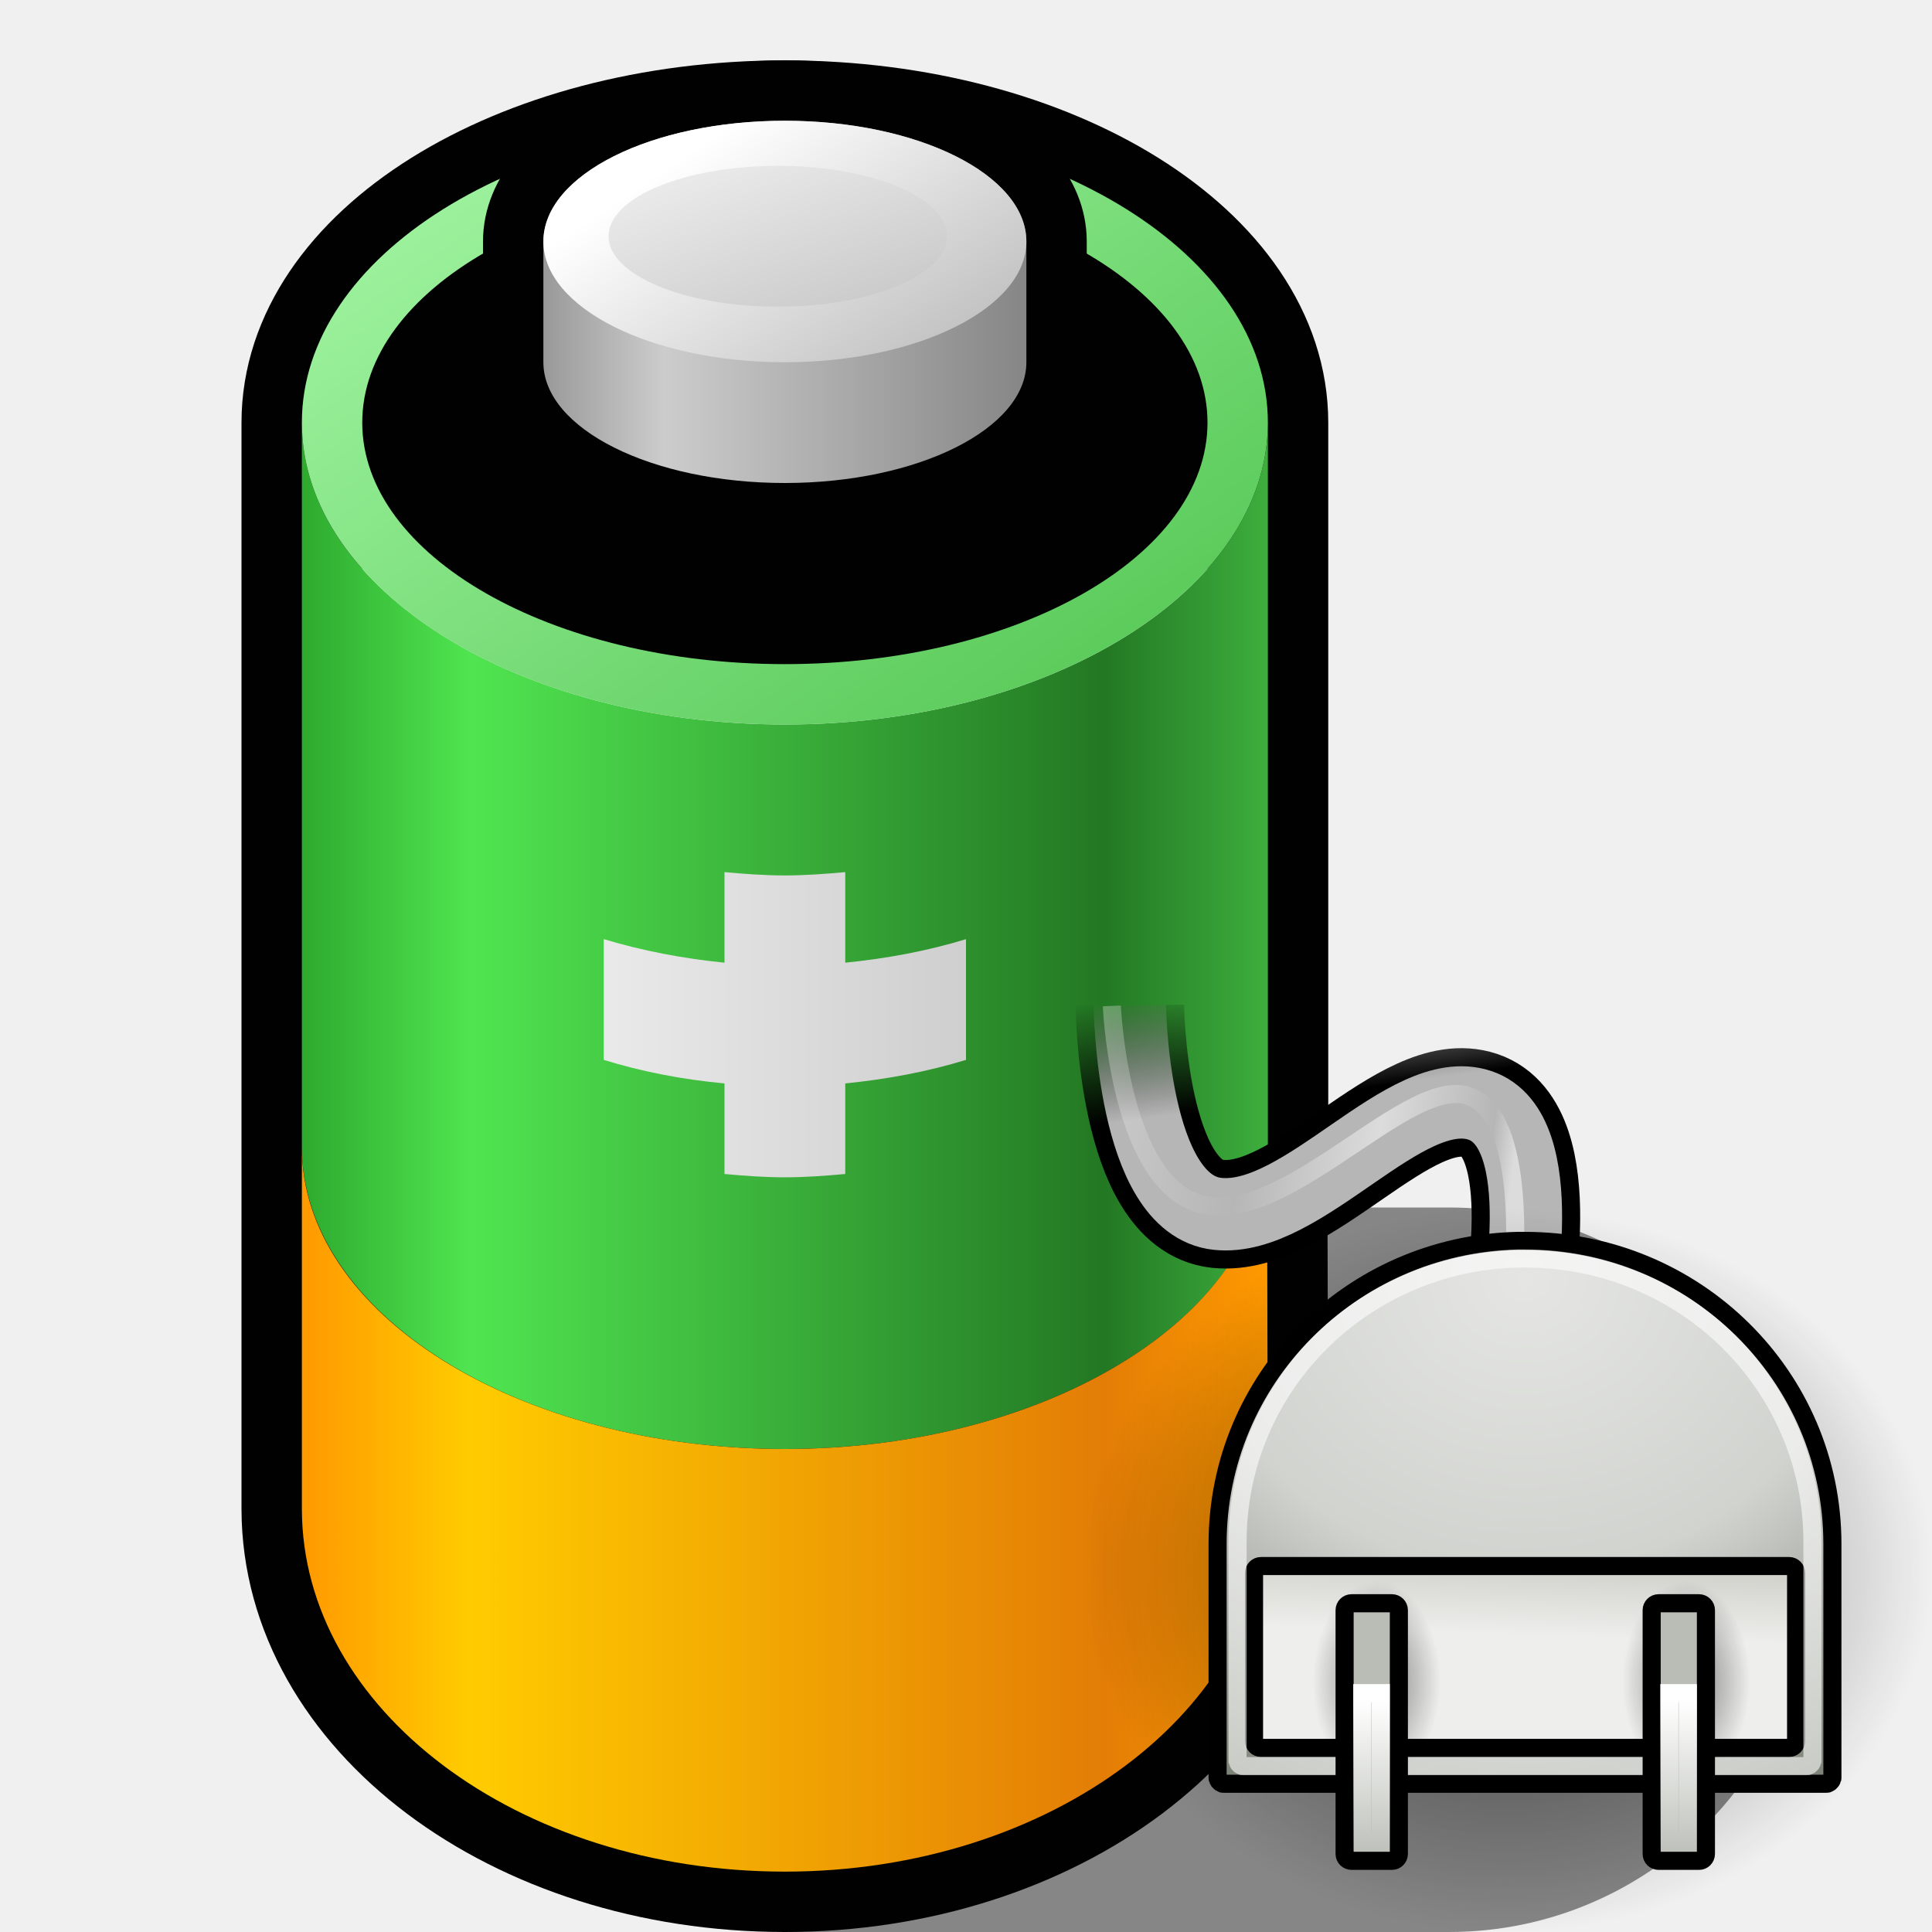
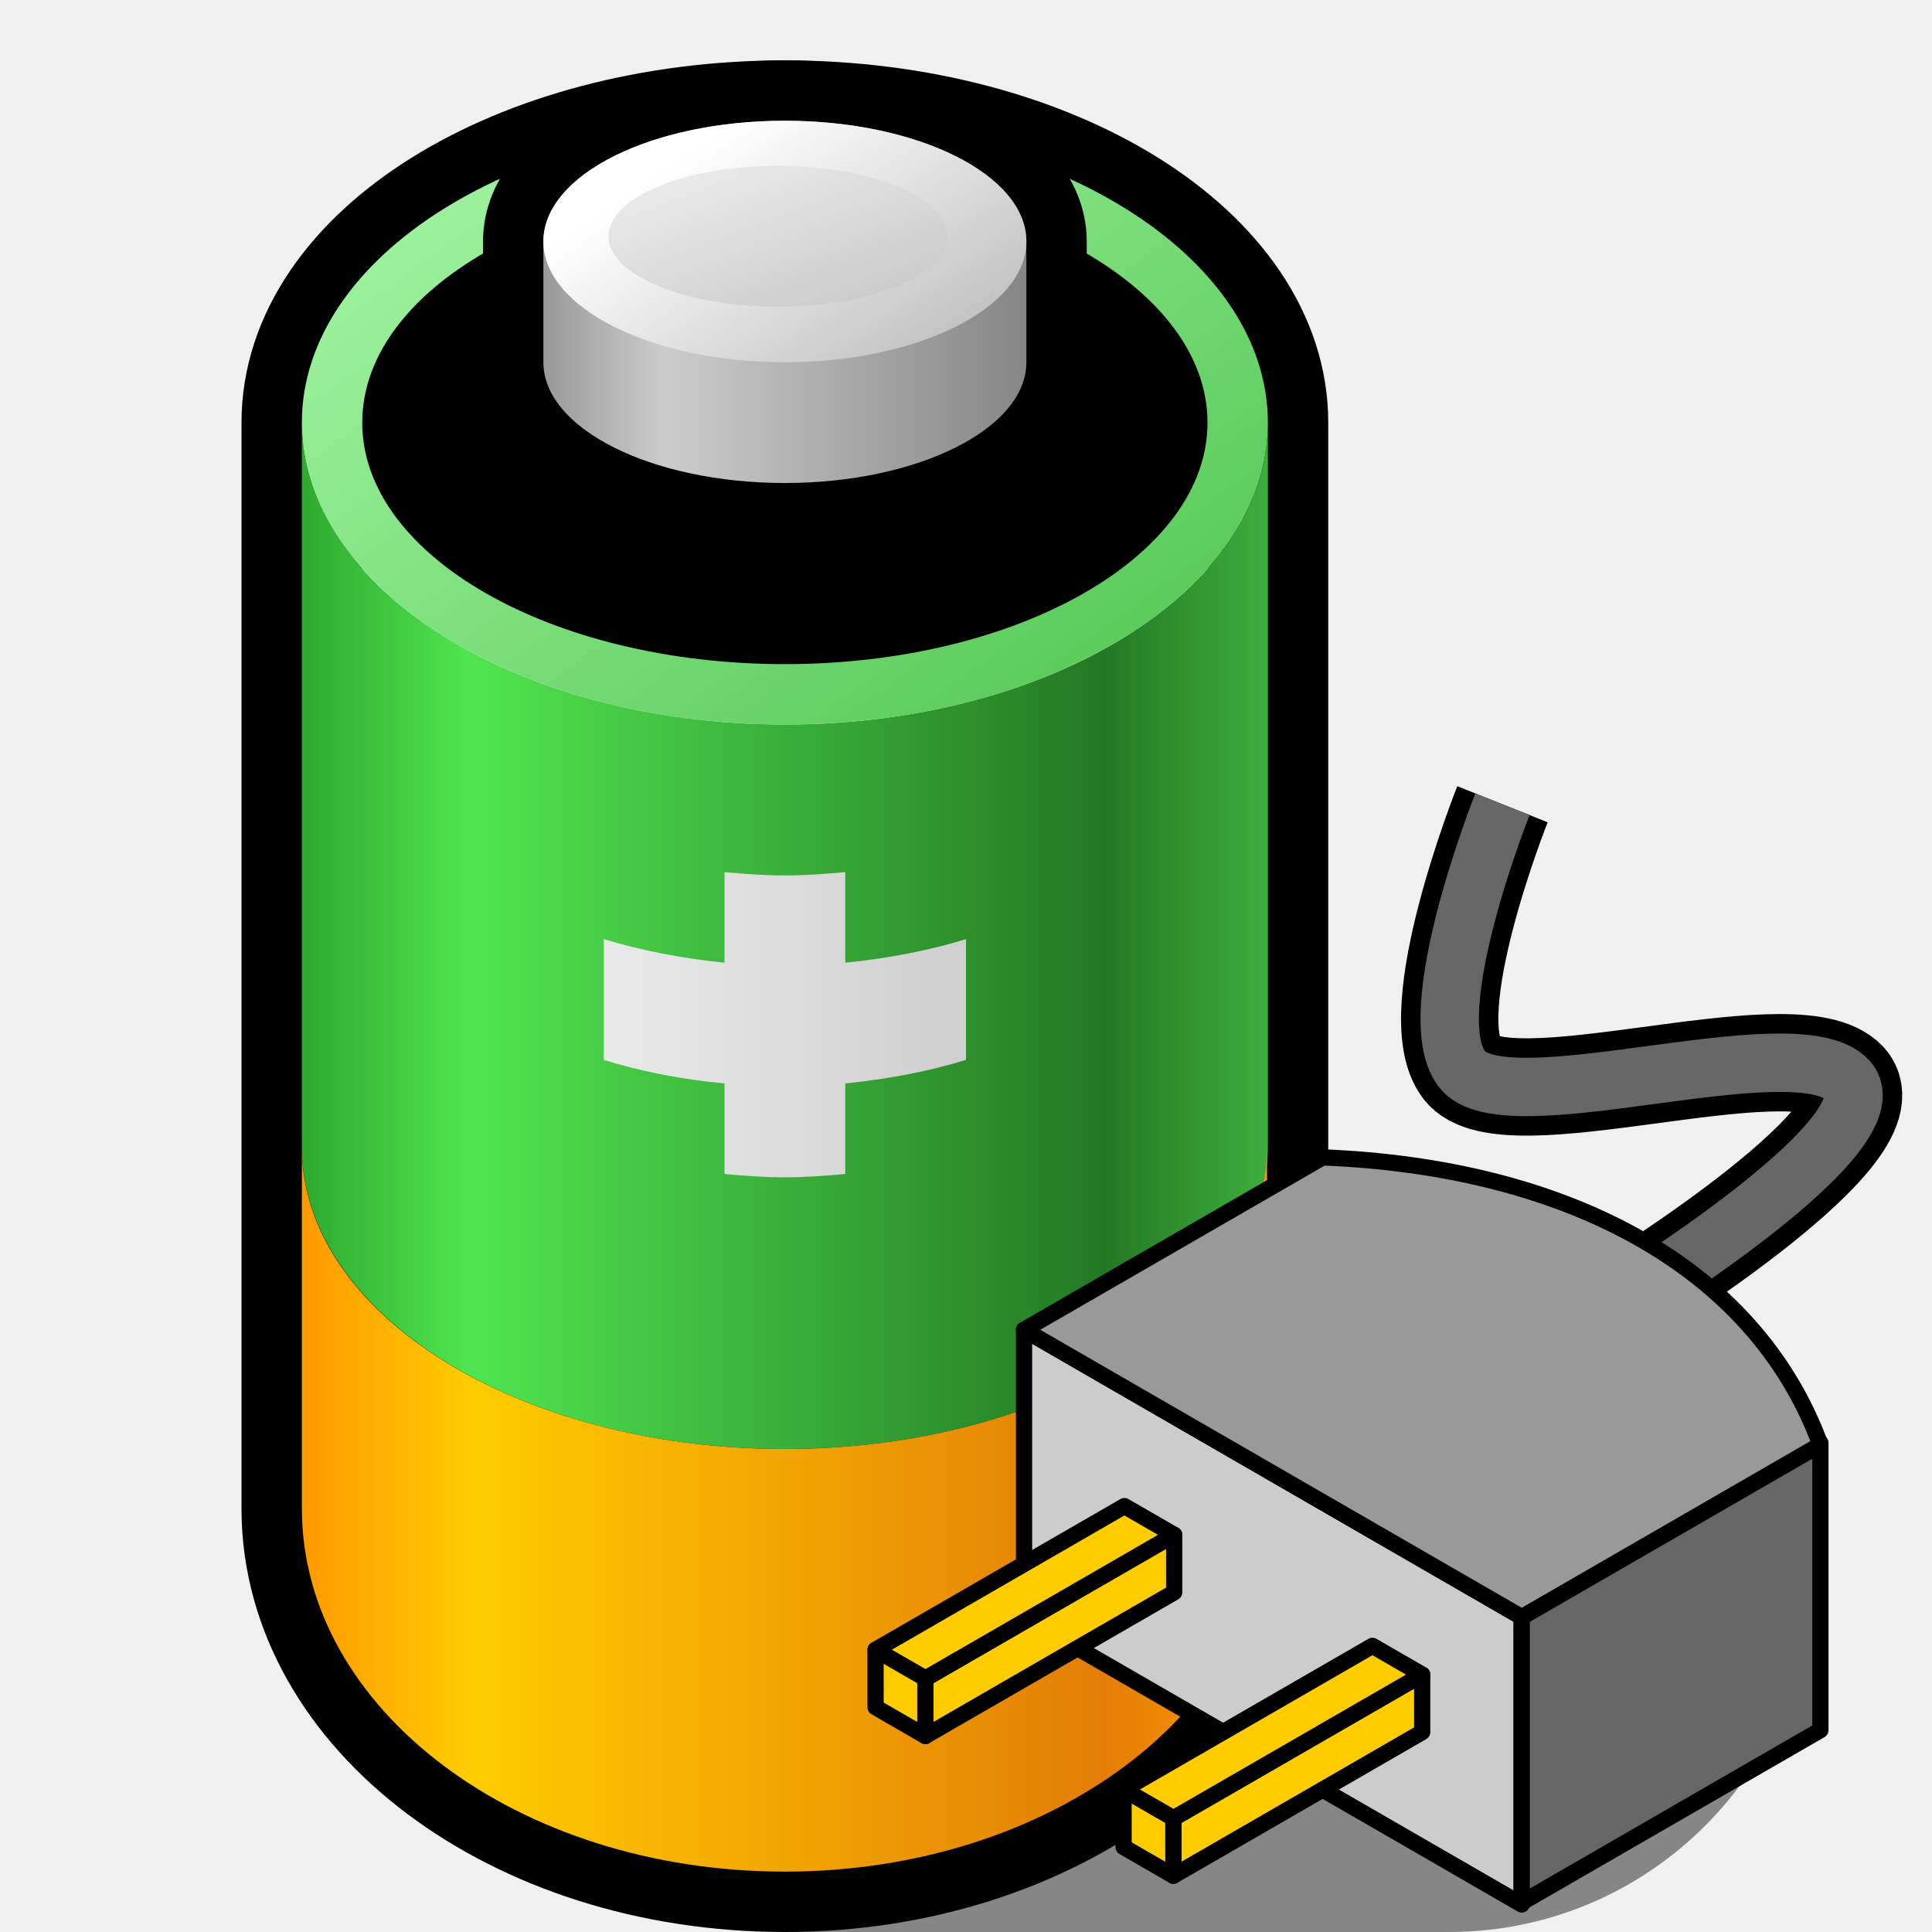
- <svg xmlns="http://www.w3.org/2000/svg" xmlns:xlink="http://www.w3.org/1999/xlink" version="1.1" width="64" height="64" color-interpolation="linearRGB" id="svg2">
+ <svg xmlns="http://www.w3.org/2000/svg" version="1.1" width="64" height="64" color-interpolation="linearRGB" id="svg2">
  <defs id="defs82">
    <linearGradient id="linearGradient3365">
      <stop style="stop-color:#ffffff;stop-opacity:1;" offset="0" id="stop3367" />
      <stop id="stop3371" offset="0.5" style="stop-color:#ffffff;stop-opacity:0;" />
      <stop style="stop-color:#ffffff;stop-opacity:1;" offset="0.75" id="stop3373" />
      <stop id="stop3375" offset="0.954" style="stop-color:#ffffff;stop-opacity:0;" />
      <stop style="stop-color:#ffffff;stop-opacity:0;" offset="0.954" id="stop3377" />
      <stop style="stop-color:#ffffff;stop-opacity:1;" offset="1" id="stop3369" />
    </linearGradient>
    <linearGradient id="linearGradient3353">
      <stop id="stop3355" offset="0" style="stop-color:#969696;stop-opacity:1;" />
      <stop id="stop3357" offset="1" style="stop-color:#b6b6b6;stop-opacity:0;" />
    </linearGradient>
    <linearGradient id="linearGradient3341">
      <stop style="stop-color:#b6b6b6;stop-opacity:1;" offset="0" id="stop3343" />
      <stop style="stop-color:#b6b6b6;stop-opacity:0;" offset="1" id="stop3345" />
    </linearGradient>
    <linearGradient id="linearGradient3331">
      <stop id="stop3333" offset="0" style="stop-color:#ffffff;stop-opacity:1;" />
      <stop id="stop3335" offset="1" style="stop-color:#ffffff;stop-opacity:0;" />
-     </linearGradient>
-     <linearGradient id="linearGradient3323">
-       <stop id="stop3325" offset="0" style="stop-color:#000000;stop-opacity:1;" />
-       <stop id="stop3327" offset="1" style="stop-color:#000000;stop-opacity:0;" />
    </linearGradient>
    <linearGradient id="linearGradient3309">
      <stop id="stop3311" offset="0" style="stop-color:#e5e6e3;stop-opacity:1;" />
      <stop style="stop-color:#d1d3cf;stop-opacity:1;" offset="0.5" id="stop3317" />
      <stop id="stop3313" offset="1" style="stop-color:#767c6f;stop-opacity:1;" />
    </linearGradient>
    <linearGradient id="linearGradient3271">
      <stop id="stop3273" offset="0" style="stop-color:#eeeeec;stop-opacity:1;" />
      <stop id="stop3275" offset="1" style="stop-color:#d3d3ce;stop-opacity:1;" />
    </linearGradient>
    <linearGradient id="linearGradient3260">
      <stop id="stop3262" offset="0" style="stop-color:#3465a4;stop-opacity:1;" />
      <stop id="stop3264" offset="1" style="stop-color:#8fb1dc;stop-opacity:1;" />
    </linearGradient>
    <linearGradient id="linearGradient3815">
      <stop id="stop3817" offset="0" style="stop-color:#204a87;stop-opacity:1;" />
      <stop id="stop3819" offset="1" style="stop-color:#98b8e7;stop-opacity:1;" />
    </linearGradient>
    <linearGradient id="linearGradient3805">
      <stop id="stop3807" offset="0" style="stop-color:#284e7f;stop-opacity:1;" />
      <stop style="stop-color:#6694cf;stop-opacity:1;" offset="0.5" id="stop3813" />
      <stop id="stop3809" offset="1" style="stop-color:#234570;stop-opacity:1;" />
    </linearGradient>
    <linearGradient id="linearGradient3356">
      <stop id="stop3358" offset="0" style="stop-color:#ff4141;stop-opacity:1;" />
      <stop id="stop3360" offset="1" style="stop-color:#ff9d9d;stop-opacity:1;" />
    </linearGradient>
    <linearGradient id="linearGradient3348">
      <stop id="stop3350" offset="0" style="stop-color:#ff4949;stop-opacity:1;" />
      <stop id="stop3352" offset="1" style="stop-color:#ffb1b1;stop-opacity:1;" />
    </linearGradient>
    <linearGradient id="linearGradient3338">
      <stop id="stop3340" offset="0" style="stop-color:#cc0000;stop-opacity:1;" />
      <stop style="stop-color:#ff5858;stop-opacity:1;" offset="0.5" id="stop3346" />
      <stop id="stop3342" offset="1" style="stop-color:#cc0000;stop-opacity:1;" />
    </linearGradient>
    <linearGradient id="linearGradient3233">
      <stop id="stop3235" offset="0" style="stop-color:#eeeeec;stop-opacity:1;" />
      <stop id="stop3237" offset="1" style="stop-color:#a3a398;stop-opacity:1;" />
    </linearGradient>
    <linearGradient id="linearGradient6932">
      <stop id="stop6934" offset="0" style="stop-color:#ffffff;stop-opacity:1;" />
      <stop id="stop6936" offset="1" style="stop-color:#e7e6ae;stop-opacity:1;" />
    </linearGradient>
    <linearGradient id="linearGradient4206">
      <stop style="stop-color:#7d4b01;stop-opacity:1;" offset="0" id="stop4208" />
      <stop style="stop-color:#535353;stop-opacity:1;" offset="1" id="stop4210" />
    </linearGradient>
    <linearGradient id="linearGradient4162">
      <stop style="stop-color:#f79403;stop-opacity:1;" offset="0" id="stop4164" />
      <stop id="stop4170" offset="0.187" style="stop-color:#fdb343;stop-opacity:1;" />
      <stop style="stop-color:#fdb74f;stop-opacity:1;" offset="0.43" id="stop4172" />
      <stop style="stop-color:#8f5601;stop-opacity:1;" offset="1" id="stop4166" />
    </linearGradient>
    <linearGradient id="linearGradient4134">
      <stop style="stop-color:#d6d7d5;stop-opacity:1;" offset="0" id="stop4136" />
      <stop id="stop4148" offset="0.25" style="stop-color:#d1d2d0;stop-opacity:1;" />
      <stop id="stop4142" offset="0.5" style="stop-color:#a5a6a3;stop-opacity:1;" />
      <stop style="stop-color:#dddedc;stop-opacity:1;" offset="1" id="stop4138" />
    </linearGradient>
-     <linearGradient gradientTransform="translate(-52,21)" gradientUnits="userSpaceOnUse" y2="8.727" x2="79.109" y1="12.351" x1="78.985" id="linearGradient3277" xlink:href="#linearGradient3271" />
-     <radialGradient gradientUnits="userSpaceOnUse" gradientTransform="matrix(1,0,0,1.575,0,-8.541261)" r="3.536" fy="14.854" fx="69.296" cy="14.854" cx="69.296" id="radialGradient3295" xlink:href="#linearGradient3323" />
-     <radialGradient r="3.536" fy="14.854" fx="69.296" cy="14.854" cx="69.296" gradientTransform="matrix(1,0,0,1.575,0,-8.541261)" gradientUnits="userSpaceOnUse" id="radialGradient3299" xlink:href="#linearGradient3323" />
-     <radialGradient gradientUnits="userSpaceOnUse" gradientTransform="matrix(2.080863,0,0,1.843788,-135.7659,30.30738)" r="17.501" fy="-9.064" fx="77.499" cy="-9.064" cx="77.499" id="radialGradient3315" xlink:href="#linearGradient3309" />
-     <radialGradient gradientUnits="userSpaceOnUse" gradientTransform="matrix(1,0,0,0.595745,0,13.74468)" r="23.5" fy="34" fx="22.5" cy="34" cx="22.5" id="radialGradient3329" xlink:href="#linearGradient3323" />
-     <linearGradient gradientTransform="translate(2,1)" gradientUnits="userSpaceOnUse" y2="44.874" x2="31.989" y1="35.874" x1="31.989" id="linearGradient3337" xlink:href="#linearGradient3331" />
-     <linearGradient gradientTransform="translate(2,1)" y2="-3.743" x2="6.782" y1="3.003" x1="7.721" gradientUnits="userSpaceOnUse" id="linearGradient3347" xlink:href="#linearGradient3341" />
-     <linearGradient y2="-3.743" x2="6.782" y1="3.003" x1="7.721" gradientTransform="translate(2,1)" gradientUnits="userSpaceOnUse" id="linearGradient3359" xlink:href="#linearGradient3323" />
-     <linearGradient y2="10.756" x2="22.266" y1="6.706" x1="-7.609" gradientTransform="translate(2,1)" gradientUnits="userSpaceOnUse" id="linearGradient3363" xlink:href="#linearGradient3365" />
-     <linearGradient xlink:href="#linearGradient3331" id="linearGradient4402" gradientUnits="userSpaceOnUse" gradientTransform="translate(2,1)" x1="31.989" y1="35.874" x2="31.989" y2="44.874" />
  </defs>
  <g id="g4">
    <path style="fill:#000100; fill-opacity:0.443" d="M48 40H44L26 64H48C54.62 64 60 58.62 60 52C60 45.37 54.62 40 48 40z" id="path6" />
    <path style="fill:none; stroke:#000100; stroke-width:4; stroke-linecap:round; stroke-linejoin:round" d="M10 38C10.02 43.51 17.14 48 26 48C34.81 48 41.97 43.51 42 38V14C42 8.47 34.83 4 26 4C17.16 4 10 8.47 10 14V38z            M41.97 37.98C42 43.5 34.81 48 26 48C17.14 48 9.97 43.5 10 37.98V50C10.02 56.62 17.14 62 26 62C34.81 62 41.97 56.62 42 50L41.97 37.98z" id="path8" />
    <linearGradient id="gradient0" gradientUnits="userSpaceOnUse" x1="42" y1="32" x2="10" y2="32">
      <stop offset="0" stop-color="#3dae3d" id="stop11" />
      <stop offset="0.17" stop-color="#237823" id="stop13" />
      <stop offset="0.826" stop-color="#50e550" id="stop15" />
      <stop offset="1" stop-color="#2eaa2e" id="stop17" />
    </linearGradient>
    <path style="fill:url(#gradient0)" d="M10 38C10.02 43.51 17.14 48 26 48C34.81 48 41.97 43.51 42 38V14C42 19.52 34.83 24 26 24C17.16 24 10 19.52 10 14V38z" id="path19" />
    <linearGradient id="gradient1" gradientUnits="userSpaceOnUse" x1="42" y1="32" x2="10" y2="32">
      <stop offset="0" stop-color="#ff9900" id="stop22" />
      <stop offset="0.17" stop-color="#e37d06" id="stop24" />
      <stop offset="0.826" stop-color="#ffcc00" id="stop26" />
      <stop offset="1" stop-color="#ff9900" id="stop28" />
    </linearGradient>
    <path style="fill:url(#gradient1)" d="M41.97 37.98C42 43.5 34.81 48 26 48C17.14 48 9.97 43.5 10 37.98V50C10.02 56.62 17.14 62 26 62C34.81 62 41.97 56.62 42 50L41.97 37.98z" id="path30" />
    <linearGradient id="gradient2" gradientUnits="userSpaceOnUse" x1="48.49" y1="-28.37" x2="69.41" y2="0.92">
      <stop offset="0" stop-color="#b3ffb3" id="stop33" />
      <stop offset="1" stop-color="#56c856" id="stop35" />
    </linearGradient>
    <path style="fill:url(#gradient2)" d="M10 14C10 8.47 17.16 4 26 4C34.83 4 42 8.47 42 14C42 19.52 34.83 24 26 24C17.16 24 10 19.52 10 14z" id="path37" />
    <radialGradient id="gradient3" gradientUnits="userSpaceOnUse" cx="0" cy="0" r="64" gradientTransform="matrix(0.375,0,0,0.375,26,16)">
      <stop offset="1" stop-color="#010101" id="stop40" />
      <stop offset="0" stop-color="#666666" id="stop42" />
    </radialGradient>
    <path style="fill:url(#gradient3)" d="M40 14C40 18.41 33.73 22 26 22C18.26 22 12 18.41 12 14C12 9.58 18.26 6 26 6C33.73 6 40 9.58 40 14z" id="path44" />
    <path style="fill:none; stroke:#000100; stroke-width:4; stroke-linecap:round; stroke-linejoin:round" d="M18 8C18 5.79 21.58 4 26 4C30.41 4 34 5.79 34 8V12C34 14.2 30.41 16 26 16C21.58 16 18 14.2 18 12V8z" id="path46" />
    <linearGradient id="gradient4" gradientUnits="userSpaceOnUse" x1="18" y1="4" x2="34" y2="4">
      <stop offset="0" stop-color="#999999" id="stop49" />
      <stop offset="0.25" stop-color="#cccccc" id="stop51" />
      <stop offset="1" stop-color="#868686" id="stop53" />
    </linearGradient>
    <path style="fill:url(#gradient4)" d="M18 8C18 5.79 21.58 4 26 4C30.41 4 34 5.79 34 8V12C34 14.2 30.41 16 26 16C21.58 16 18 14.2 18 12V8z" id="path55" />
    <linearGradient id="gradient5" gradientUnits="userSpaceOnUse" x1="47.21" y1="-11.35" x2="56.14" y2="1.92">
      <stop offset="0" stop-color="#ffffff" id="stop58" />
      <stop offset="1" stop-color="#9e9e9e" id="stop60" />
    </linearGradient>
    <path style="fill:url(#gradient5)" d="M18 8C18 5.79 21.58 4 26 4C30.41 4 34 5.79 34 8C34 10.2 30.41 12 26 12C21.58 12 18 10.2 18 8z" id="path62" />
    <linearGradient id="gradient6" gradientUnits="userSpaceOnUse" x1="43.87" y1="-8.85" x2="50.5" y2="5.7">
      <stop offset="0" stop-color="#f3f3f3" id="stop65" />
      <stop offset="1" stop-color="#c2c2c2" id="stop67" />
    </linearGradient>
    <path style="fill:url(#gradient6)" d="M18 8C18 5.79 21.58 4 26 4C30.41 4 34 5.79 34 8C34 10.2 30.41 12 26 12C21.58 12 18 10.2 18 8z" transform="matrix(0.7009,0,0,0.5832,7.5429,3.1613)" id="path69" />
    <linearGradient id="gradient7" gradientUnits="userSpaceOnUse" x1="10" y1="32" x2="42" y2="32">
      <stop offset="0" stop-color="#b8b8b8" id="stop72" />
      <stop offset="0.25" stop-color="#eeeeee" id="stop74" />
      <stop offset="1" stop-color="#b8b8b8" id="stop76" />
    </linearGradient>
    <path style="fill:url(#gradient7)" d="M32 31.11C30.73 31.5 29.39 31.75 28 31.89V28.89C27.34 28.95 26.67 29 26 29C25.32 29 24.65 28.95 24 28.89V31.89C22.6 31.75 21.26 31.49 20 31.11V35.11C21.26 35.5 22.6 35.76 24 35.89V38.89C24.65 38.95 25.32 39 26 39C26.67 39 27.34 38.95 28 38.89V35.89C29.39 35.75 30.73 35.5 32 35.11V31.11z" id="path78" />
  </g>
-   <g id="g4385" transform="matrix(0.5991198,0,0,0.5991198,35.24225,34.21951)">
-     <g id="layer1">
-       <path style="color:#000000;display:block;overflow:visible;visibility:visible;opacity:1;fill:none;fill-opacity:1;fill-rule:nonzero;stroke:url(#linearGradient3359);stroke-width:6;stroke-linecap:butt;stroke-linejoin:miter;stroke-miterlimit:10;stroke-dasharray:none;stroke-dashoffset:0;stroke-opacity:1;marker:none;marker-start:none;marker-mid:none;marker-end:none" d="M 25,15.5 C 25,15.5 27.125,5.375 23,4 18.875,2.625 13.25,10.5 8.5,10 3.75,9.5 3.646,-1.536 3.646,-1.536" id="path3351" />
-       <path id="path3339" d="M 25,15.5 C 25,15.5 27.125,5.375 23,4 18.875,2.625 13.25,10.5 8.5,10 3.75,9.5 3.646,-1.536 3.646,-1.536" style="color:#000000;display:block;overflow:visible;visibility:visible;opacity:1;fill:none;fill-opacity:1;fill-rule:nonzero;stroke:url(#linearGradient3347);stroke-width:4;stroke-linecap:butt;stroke-linejoin:miter;stroke-miterlimit:10;stroke-dasharray:none;stroke-dashoffset:0;stroke-opacity:1;marker:none;marker-start:none;marker-mid:none;marker-end:none" />
-       <path id="path3361" d="m 24.749,14.766 c 0,0 1.268,-10.234 -2.475,-11.314 C 18.694,2.42 11.378,11.772 6.718,9.109 3.005,6.988 2.652,-1.497 2.652,-1.497" style="color:#000000;display:block;overflow:visible;visibility:visible;opacity:0.522;fill:none;fill-opacity:1;fill-rule:nonzero;stroke:url(#linearGradient3363);stroke-width:1;stroke-linecap:butt;stroke-linejoin:miter;stroke-miterlimit:10;stroke-dasharray:none;stroke-dashoffset:0;stroke-opacity:1;marker:none;marker-start:none;marker-mid:none;marker-end:none" />
-       <ellipse transform="matrix(1,0,0,1.428571,2,-18.86433)" id="path3321" style="color:#000000;display:block;overflow:visible;visibility:visible;opacity:0.582;fill:url(#radialGradient3329);fill-opacity:1;fill-rule:nonzero;stroke:none;stroke-width:1;stroke-linecap:butt;stroke-linejoin:miter;stroke-miterlimit:10;stroke-dasharray:none;stroke-dashoffset:0;stroke-opacity:1;marker:none;marker-start:none;marker-mid:none;marker-end:none" cx="22.5" cy="34" rx="23.5" ry="14" />
-       <path id="rect2393" d="M 25.062,11.495 C 15.849,11.723 8.499,19.116 8.499,28.257 l 0,0.401 c -0.003,0.012 0.001,0.049 0,0.062 -3.28e-4,0.006 0,0.024 0,0.031 l 0,12.387 c 0,0.006 -3.28e-4,0.024 0,0.031 0.001,0.013 -0.003,0.049 0,0.062 0.002,0.006 0.029,0.025 0.031,0.031 0.002,0.006 -0.002,0.025 0,0.031 0.008,0.016 0.021,0.047 0.031,0.062 0.004,0.005 0.027,0.026 0.031,0.031 0.004,0.004 0.027,0.027 0.031,0.031 0.005,0.004 0.026,0.027 0.031,0.031 0.015,0.01 0.046,0.023 0.062,0.031 0.011,0.005 0.051,0.027 0.062,0.031 0.006,0.002 0.025,-0.001 0.031,0 0.013,0.002 0.049,-6.47e-4 0.062,0 l 33.25,0 c 0.013,-6.47e-4 0.05,0.002 0.062,0 0.006,-0.001 0.025,0.002 0.031,0 0.012,-0.004 0.051,-0.026 0.062,-0.031 0.017,-0.008 0.047,-0.021 0.062,-0.031 0.005,-0.004 0.027,-0.027 0.031,-0.031 0.004,-0.004 0.027,-0.026 0.031,-0.031 0.004,-0.005 0.028,-0.026 0.031,-0.031 0.01,-0.015 0.023,-0.045 0.031,-0.062 0.002,-0.006 -0.002,-0.025 0,-0.031 0.002,-0.006 0.03,-0.025 0.031,-0.031 0.003,-0.012 -0.001,-0.049 0,-0.062 3.28e-4,-0.006 0,-0.024 0,-0.031 l 0,-12.387 c 0,-0.006 3.28e-4,-0.024 0,-0.031 -0.001,-0.013 0.003,-0.049 0,-0.062 l 0,-0.401 c 0,-9.286 -7.582,-16.762 -17,-16.762 -0.147,0 -0.291,-0.004 -0.438,0 z" style="color:#000000;display:block;overflow:visible;visibility:visible;opacity:1;fill:url(#radialGradient3315);fill-opacity:1;fill-rule:nonzero;stroke:#000000;stroke-width:1;stroke-linecap:butt;stroke-linejoin:miter;stroke-miterlimit:10;stroke-dasharray:none;stroke-dashoffset:0;stroke-opacity:1;marker:none;marker-start:none;marker-mid:none;marker-end:none" />
-       <rect ry="0.381" rx="0.381" y="29.473" x="10.514" height="10.054" width="29.972" id="rect2391" style="color:#000000;display:block;overflow:visible;visibility:visible;opacity:1;fill:url(#linearGradient3277);fill-opacity:1;fill-rule:nonzero;stroke:#000000;stroke-width:1;stroke-linecap:butt;stroke-linejoin:miter;stroke-miterlimit:10;stroke-dasharray:none;stroke-dashoffset:0;stroke-opacity:1;marker:none;marker-start:none;marker-mid:none;marker-end:none" />
-       <ellipse transform="translate(-34.8839,21)" style="color:#000000;display:block;overflow:visible;visibility:visible;opacity:0.489;fill:url(#radialGradient3299);fill-opacity:1;fill-rule:nonzero;stroke:none;stroke-width:1;stroke-linecap:butt;stroke-linejoin:miter;stroke-miterlimit:10;stroke-dasharray:none;stroke-dashoffset:0;stroke-opacity:1;marker:none;marker-start:none;marker-mid:none;marker-end:none" id="path3297" cx="69.296" cy="14.854" rx="3.536" ry="5.568" />
-       <ellipse transform="translate(-52,21)" id="path3287" style="color:#000000;display:block;overflow:visible;visibility:visible;opacity:0.489;fill:url(#radialGradient3295);fill-opacity:1;fill-rule:nonzero;stroke:none;stroke-width:1;stroke-linecap:butt;stroke-linejoin:miter;stroke-miterlimit:10;stroke-dasharray:none;stroke-dashoffset:0;stroke-opacity:1;marker:none;marker-start:none;marker-mid:none;marker-end:none" cx="69.296" cy="14.854" rx="3.536" ry="5.568" />
-       <path style="color:#000000;display:block;overflow:visible;visibility:visible;opacity:0.582;fill:none;fill-opacity:1;fill-rule:nonzero;stroke:#ffffff;stroke-width:1;stroke-linecap:butt;stroke-linejoin:miter;stroke-miterlimit:10;stroke-dasharray:none;stroke-dashoffset:0;stroke-opacity:1;marker:none;marker-start:none;marker-mid:none;marker-end:none" d="M 25.09,12.469 C 16.475,12.683 9.603,19.595 9.603,28.143 l 0,0.375 c -0.002,0.011 0.001,0.046 0,0.058 -3.07e-4,0.006 0,0.023 0,0.029 l 0,11.582 c 0,0.006 -3.07e-4,0.023 0,0.029 0.001,0.012 -0.002,0.046 0,0.058 0.001,0.006 0.027,0.023 0.029,0.029 0.002,0.005 -0.002,0.024 0,0.029 0.007,0.015 0.02,0.044 0.029,0.058 0.003,0.004 0.026,0.024 0.029,0.029 0.004,0.004 0.025,0.025 0.029,0.029 0.004,0.004 0.025,0.025 0.029,0.029 0.014,0.009 0.043,0.021 0.058,0.029 0.011,0.004 0.047,0.025 0.058,0.029 0.006,0.001 0.023,-0.001 0.029,0 0.012,0.002 0.046,-6.05e-4 0.058,0 l 31.091,0 c 0.012,-6.05e-4 0.047,0.002 0.058,0 0.006,-0.001 0.024,0.001 0.029,0 0.011,-0.003 0.048,-0.024 0.058,-0.029 0.016,-0.007 0.044,-0.019 0.058,-0.029 0.005,-0.003 0.025,-0.025 0.029,-0.029 0.004,-0.004 0.025,-0.025 0.029,-0.029 0.004,-0.004 0.026,-0.024 0.029,-0.029 0.01,-0.014 0.022,-0.042 0.029,-0.058 0.002,-0.005 -0.002,-0.023 0,-0.029 0.002,-0.005 0.028,-0.023 0.029,-0.029 0.002,-0.011 -0.001,-0.046 0,-0.058 3.06e-4,-0.006 0,-0.023 0,-0.029 l 0,-11.582 c 0,-0.006 3.06e-4,-0.023 0,-0.029 -0.001,-0.012 0.002,-0.046 0,-0.058 l 0,-0.375 c 0,-8.683 -7.09,-15.674 -15.896,-15.674 -0.138,0 -0.272,-0.003 -0.409,0 z" id="path3319" />
-       <rect ry="0.381" rx="0.381" y="31.53" x="15.522" height="14.243" width="3" id="rect3279" style="color:#000000;display:block;overflow:visible;visibility:visible;opacity:1;fill:#babdb6;fill-opacity:1;fill-rule:nonzero;stroke:#000000;stroke-width:1;stroke-linecap:butt;stroke-linejoin:miter;stroke-miterlimit:10;stroke-dasharray:none;stroke-dashoffset:0;stroke-opacity:1;marker:none;marker-start:none;marker-mid:none;marker-end:none" />
-       <rect ry="0" rx="0" y="36.5" x="16.5" height="8.249" width="1.022" id="rect3281" style="color:#000000;display:block;overflow:visible;visibility:visible;opacity:1;fill:#babdb6;fill-opacity:1;fill-rule:nonzero;stroke:url(#linearGradient4402);stroke-width:1;stroke-linecap:butt;stroke-linejoin:miter;stroke-miterlimit:10;stroke-dasharray:none;stroke-dashoffset:0;stroke-opacity:1;marker:none;marker-start:none;marker-mid:none;marker-end:none" />
-       <rect style="color:#000000;display:block;overflow:visible;visibility:visible;opacity:1;fill:#babdb6;fill-opacity:1;fill-rule:nonzero;stroke:#000000;stroke-width:1;stroke-linecap:butt;stroke-linejoin:miter;stroke-miterlimit:10;stroke-dasharray:none;stroke-dashoffset:0;stroke-opacity:1;marker:none;marker-start:none;marker-mid:none;marker-end:none" id="rect3283" width="3" height="14.243" x="32.5" y="31.53" rx="0.381" ry="0.381" />
-       <rect style="color:#000000;display:block;overflow:visible;visibility:visible;opacity:1;fill:#babdb6;fill-opacity:1;fill-rule:nonzero;stroke:url(#linearGradient3337);stroke-width:1;stroke-linecap:butt;stroke-linejoin:miter;stroke-miterlimit:10;stroke-dasharray:none;stroke-dashoffset:0;stroke-opacity:1;marker:none;marker-start:none;marker-mid:none;marker-end:none" id="rect3285" width="1.022" height="8.249" x="33.478" y="36.5" rx="0" ry="0" />
+   <g id="g6877" transform="matrix(0.7821033,0,0,0.7821033,27.09681,25.93009)">
+     <g id="layer1-4">
+       <g id="g7537">
+         <path style="fill:#cccccc;fill-opacity:1;fill-rule:evenodd;stroke:#000000;stroke-width:0.687px;stroke-linecap:butt;stroke-linejoin:round;stroke-opacity:1" d="M 29.808,47.511 8.728,35.34 l 0,-12.171 21.08,12.171 z" id="path4291" />
+         <path style="fill:none;fill-rule:evenodd;stroke:#000000;stroke-width:0.687px;stroke-linecap:butt;stroke-linejoin:round;stroke-opacity:1" d="m 29.808,47.511 0,-12.171" id="path3432" />
+         <g transform="matrix(0.6869751,0,0,0.6869751,40.3486,8.450473)" id="g4278" style="fill:#ffcc00;fill-opacity:1;stroke-linejoin:round">
+           <path id="path3464" d="m -21.48,42.685 0,3.543 -15.343,8.858 0,-3.543 z" style="fill:#ffcc00;fill-opacity:1;fill-rule:evenodd;stroke:#000000;stroke-width:1px;stroke-linecap:butt;stroke-linejoin:round;stroke-opacity:1" />
+           <path id="path3466" d="m -36.823,51.543 -3.069,-1.772 15.343,-8.858 3.069,1.772 z" style="fill:#ffcc00;fill-opacity:1;fill-rule:evenodd;stroke:#000000;stroke-width:1px;stroke-linecap:butt;stroke-linejoin:round;stroke-opacity:1" />
+           <path id="path3468" d="m -39.892,49.772 0,3.543 3.069,1.772 0,-3.543 z" style="fill:#ffcc00;fill-opacity:1;fill-rule:evenodd;stroke:#000000;stroke-width:1px;stroke-linecap:butt;stroke-linejoin:round;stroke-opacity:1" />
+         </g>
+         <g id="g4283" transform="matrix(0.6869751,0,0,0.6869751,29.84376,2.53062)" style="fill:#ffcc00;fill-opacity:1;stroke-linejoin:round">
+           <path style="fill:#ffcc00;fill-opacity:1;fill-rule:evenodd;stroke:#000000;stroke-width:1px;stroke-linecap:butt;stroke-linejoin:round;stroke-opacity:1" d="m -21.48,42.685 0,3.543 -15.343,8.858 0,-3.543 z" id="path4285" />
+           <path style="fill:#ffcc00;fill-opacity:1;fill-rule:evenodd;stroke:#000000;stroke-width:1px;stroke-linecap:butt;stroke-linejoin:round;stroke-opacity:1" d="m -36.823,51.543 -3.069,-1.772 15.343,-8.858 3.069,1.772 z" id="path4287" />
+           <path style="fill:#ffcc00;fill-opacity:1;fill-rule:evenodd;stroke:#000000;stroke-width:1px;stroke-linecap:butt;stroke-linejoin:round;stroke-opacity:1" d="m -39.892,49.772 0,3.543 3.069,1.772 0,-3.543 z" id="path4289" />
+         </g>
+         <path style="fill:#666666;fill-opacity:1;fill-rule:evenodd;stroke:#000000;stroke-width:0.687px;stroke-linecap:butt;stroke-linejoin:round;stroke-opacity:1" d="m 42.457,40.126 -12.648,7.302 0,-12.171 12.648,-7.302 z" id="path4293" />
+         <path id="path3351-1" d="m 28.992,0.91 c 0,0 -3.521,8.822 -1.725,11.209 1.796,2.387 13.755,-1.764 16.246,0.372 2.491,2.136 -9.151,9.341 -9.151,9.341" style="color:#000000;display:block;overflow:visible;visibility:visible;opacity:1;fill:none;fill-opacity:1;fill-rule:nonzero;stroke:#000000;stroke-width:4.122;stroke-linecap:butt;stroke-linejoin:miter;stroke-miterlimit:10;stroke-dasharray:none;stroke-dashoffset:0;stroke-opacity:1;marker:none;marker-start:none;marker-mid:none;marker-end:none" />
+         <path style="color:#000000;display:block;overflow:visible;visibility:visible;opacity:1;fill:none;fill-opacity:1;fill-rule:nonzero;stroke:#666666;stroke-width:2.473;stroke-linecap:butt;stroke-linejoin:miter;stroke-miterlimit:10;stroke-dasharray:none;stroke-dashoffset:0;stroke-opacity:1;marker:none;marker-start:none;marker-mid:none;marker-end:none" d="m 28.992,0.91 c 0,0 -3.521,8.822 -1.725,11.209 1.796,2.387 13.755,-1.764 16.246,0.372 2.491,2.136 -9.151,9.341 -9.151,9.341" id="path4303" />
+         <path style="fill:#999999;fill-opacity:1;fill-rule:evenodd;stroke:#000000;stroke-width:0.687px;stroke-linecap:butt;stroke-linejoin:round;stroke-opacity:1" d="M 21.376,15.867 8.728,23.169 29.808,35.34 42.457,28.037 C 39.636,20.382 31.551,16.269 21.376,15.867 Z" id="path4295" />
+       </g>
    </g>
-     <g id="layer2" />
+     <g id="layer2-6" />
  </g>
</svg>
